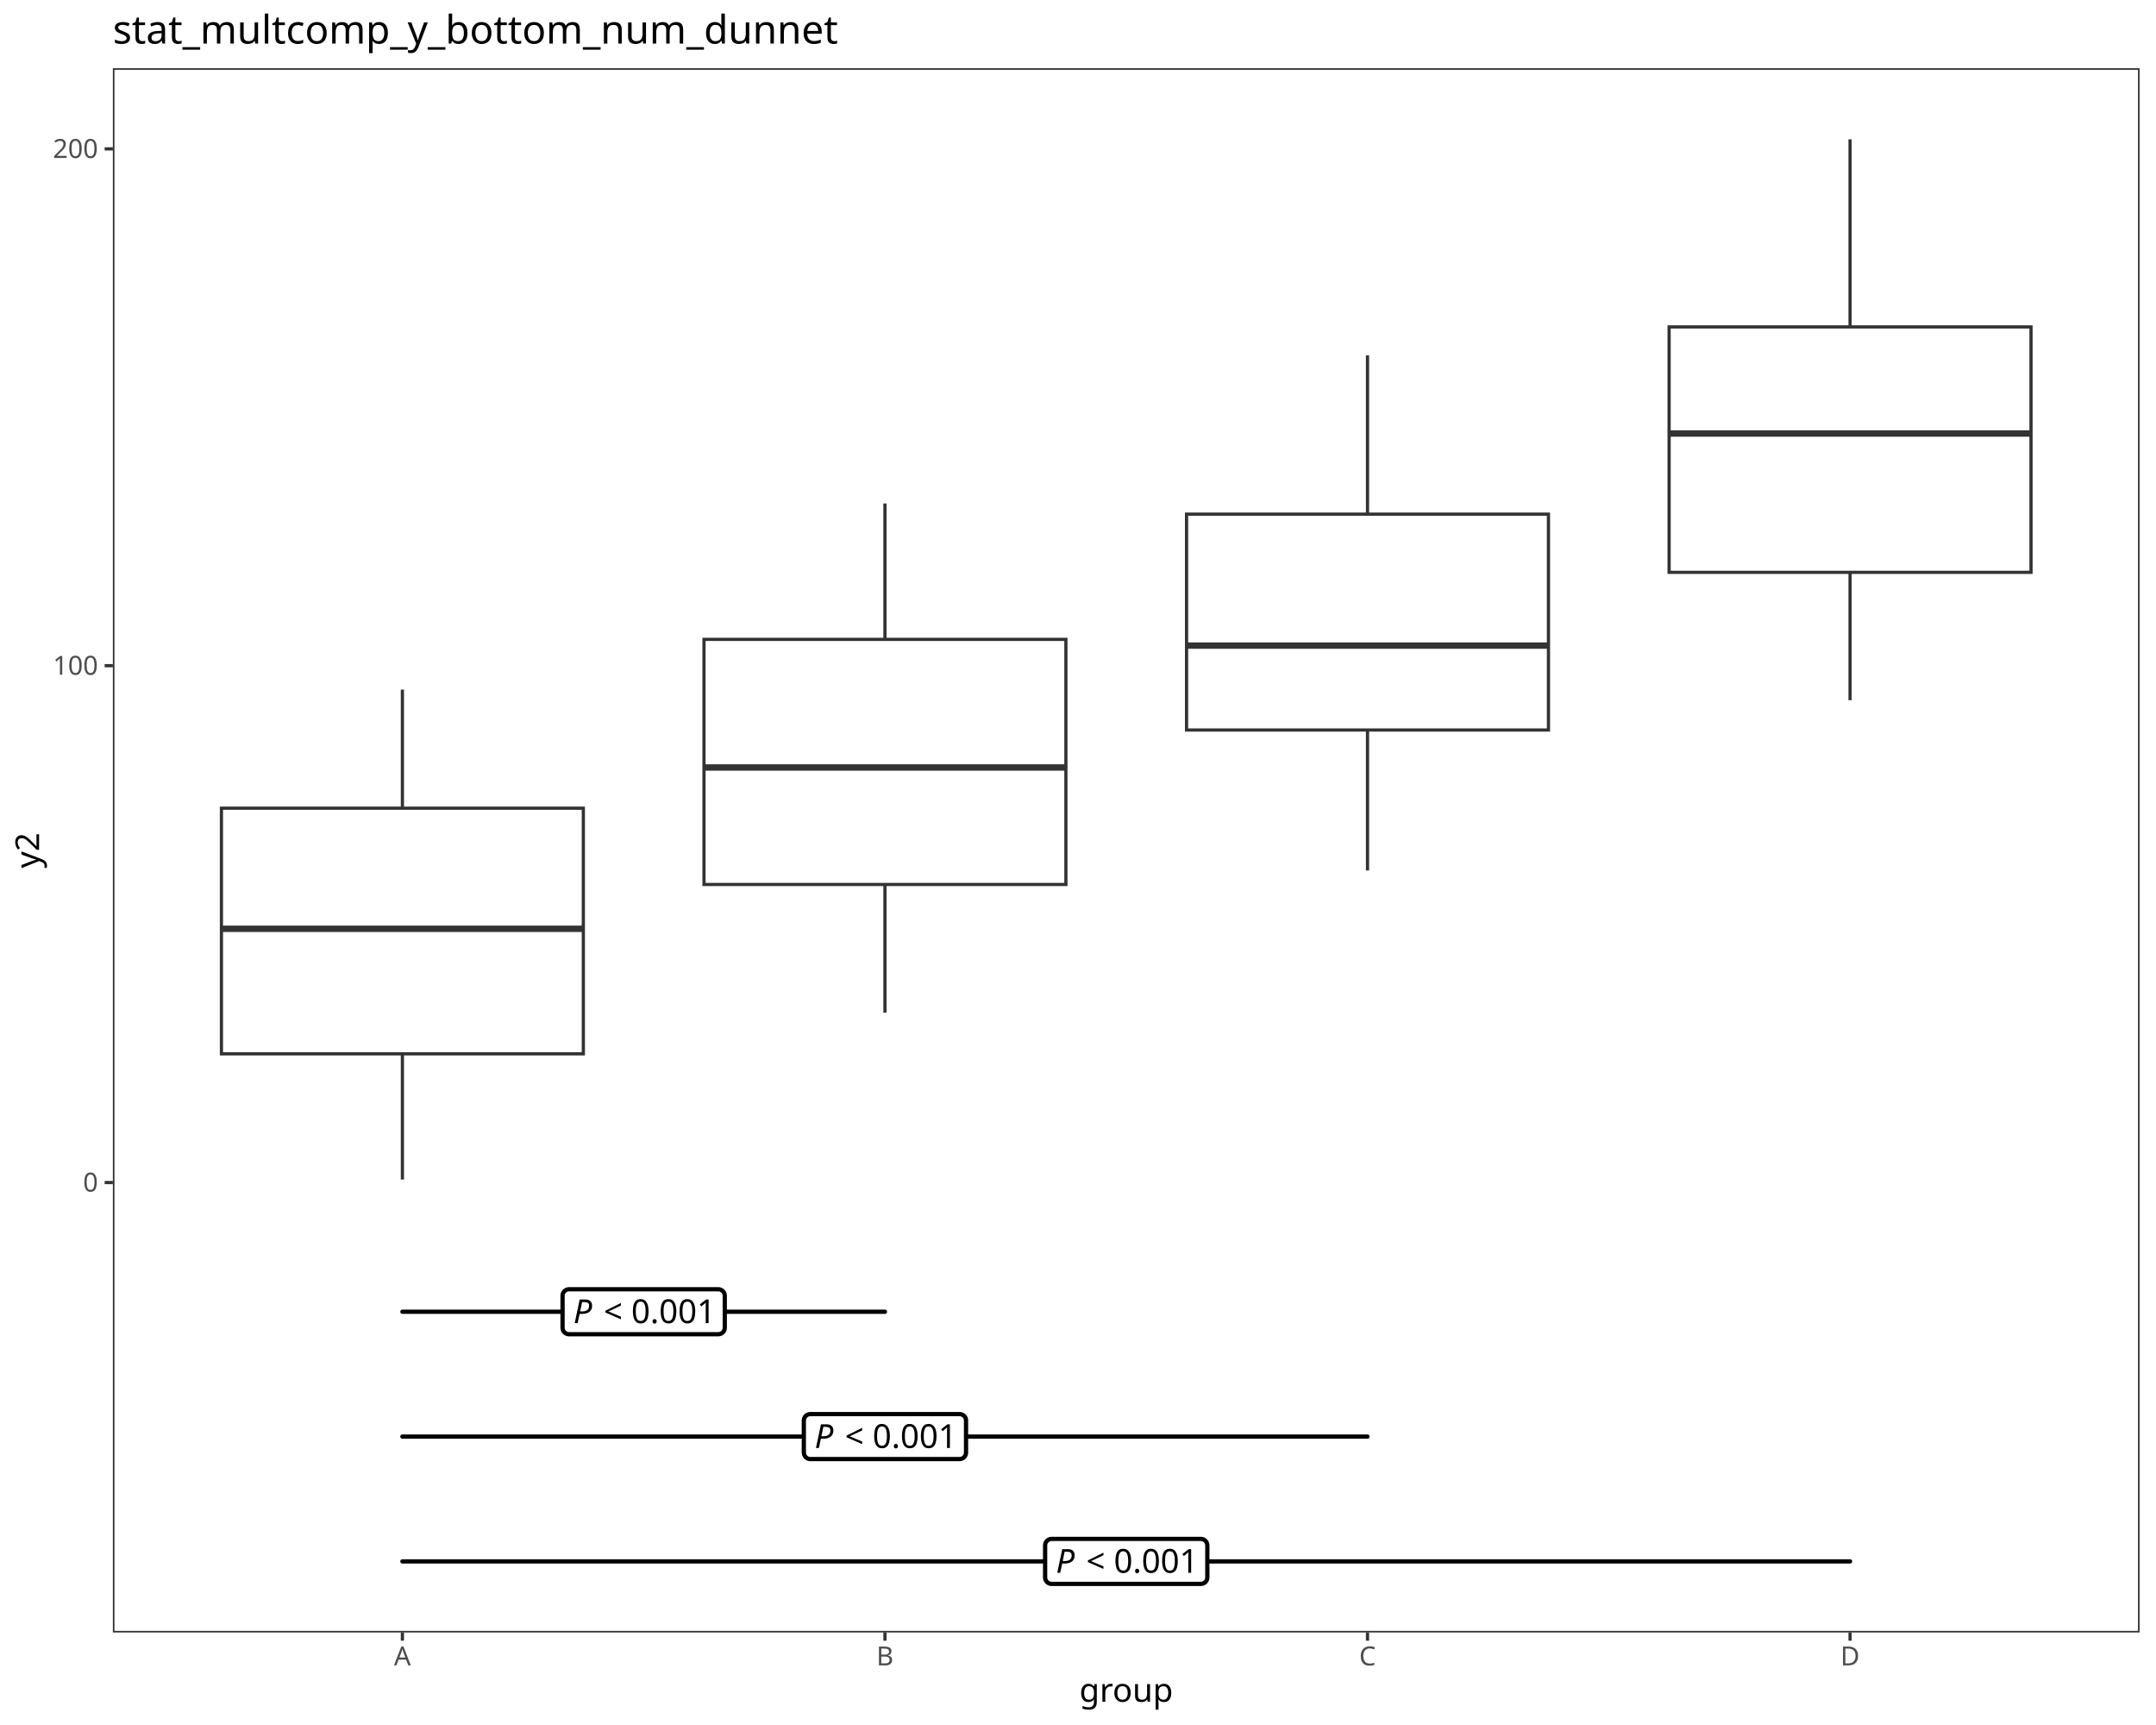
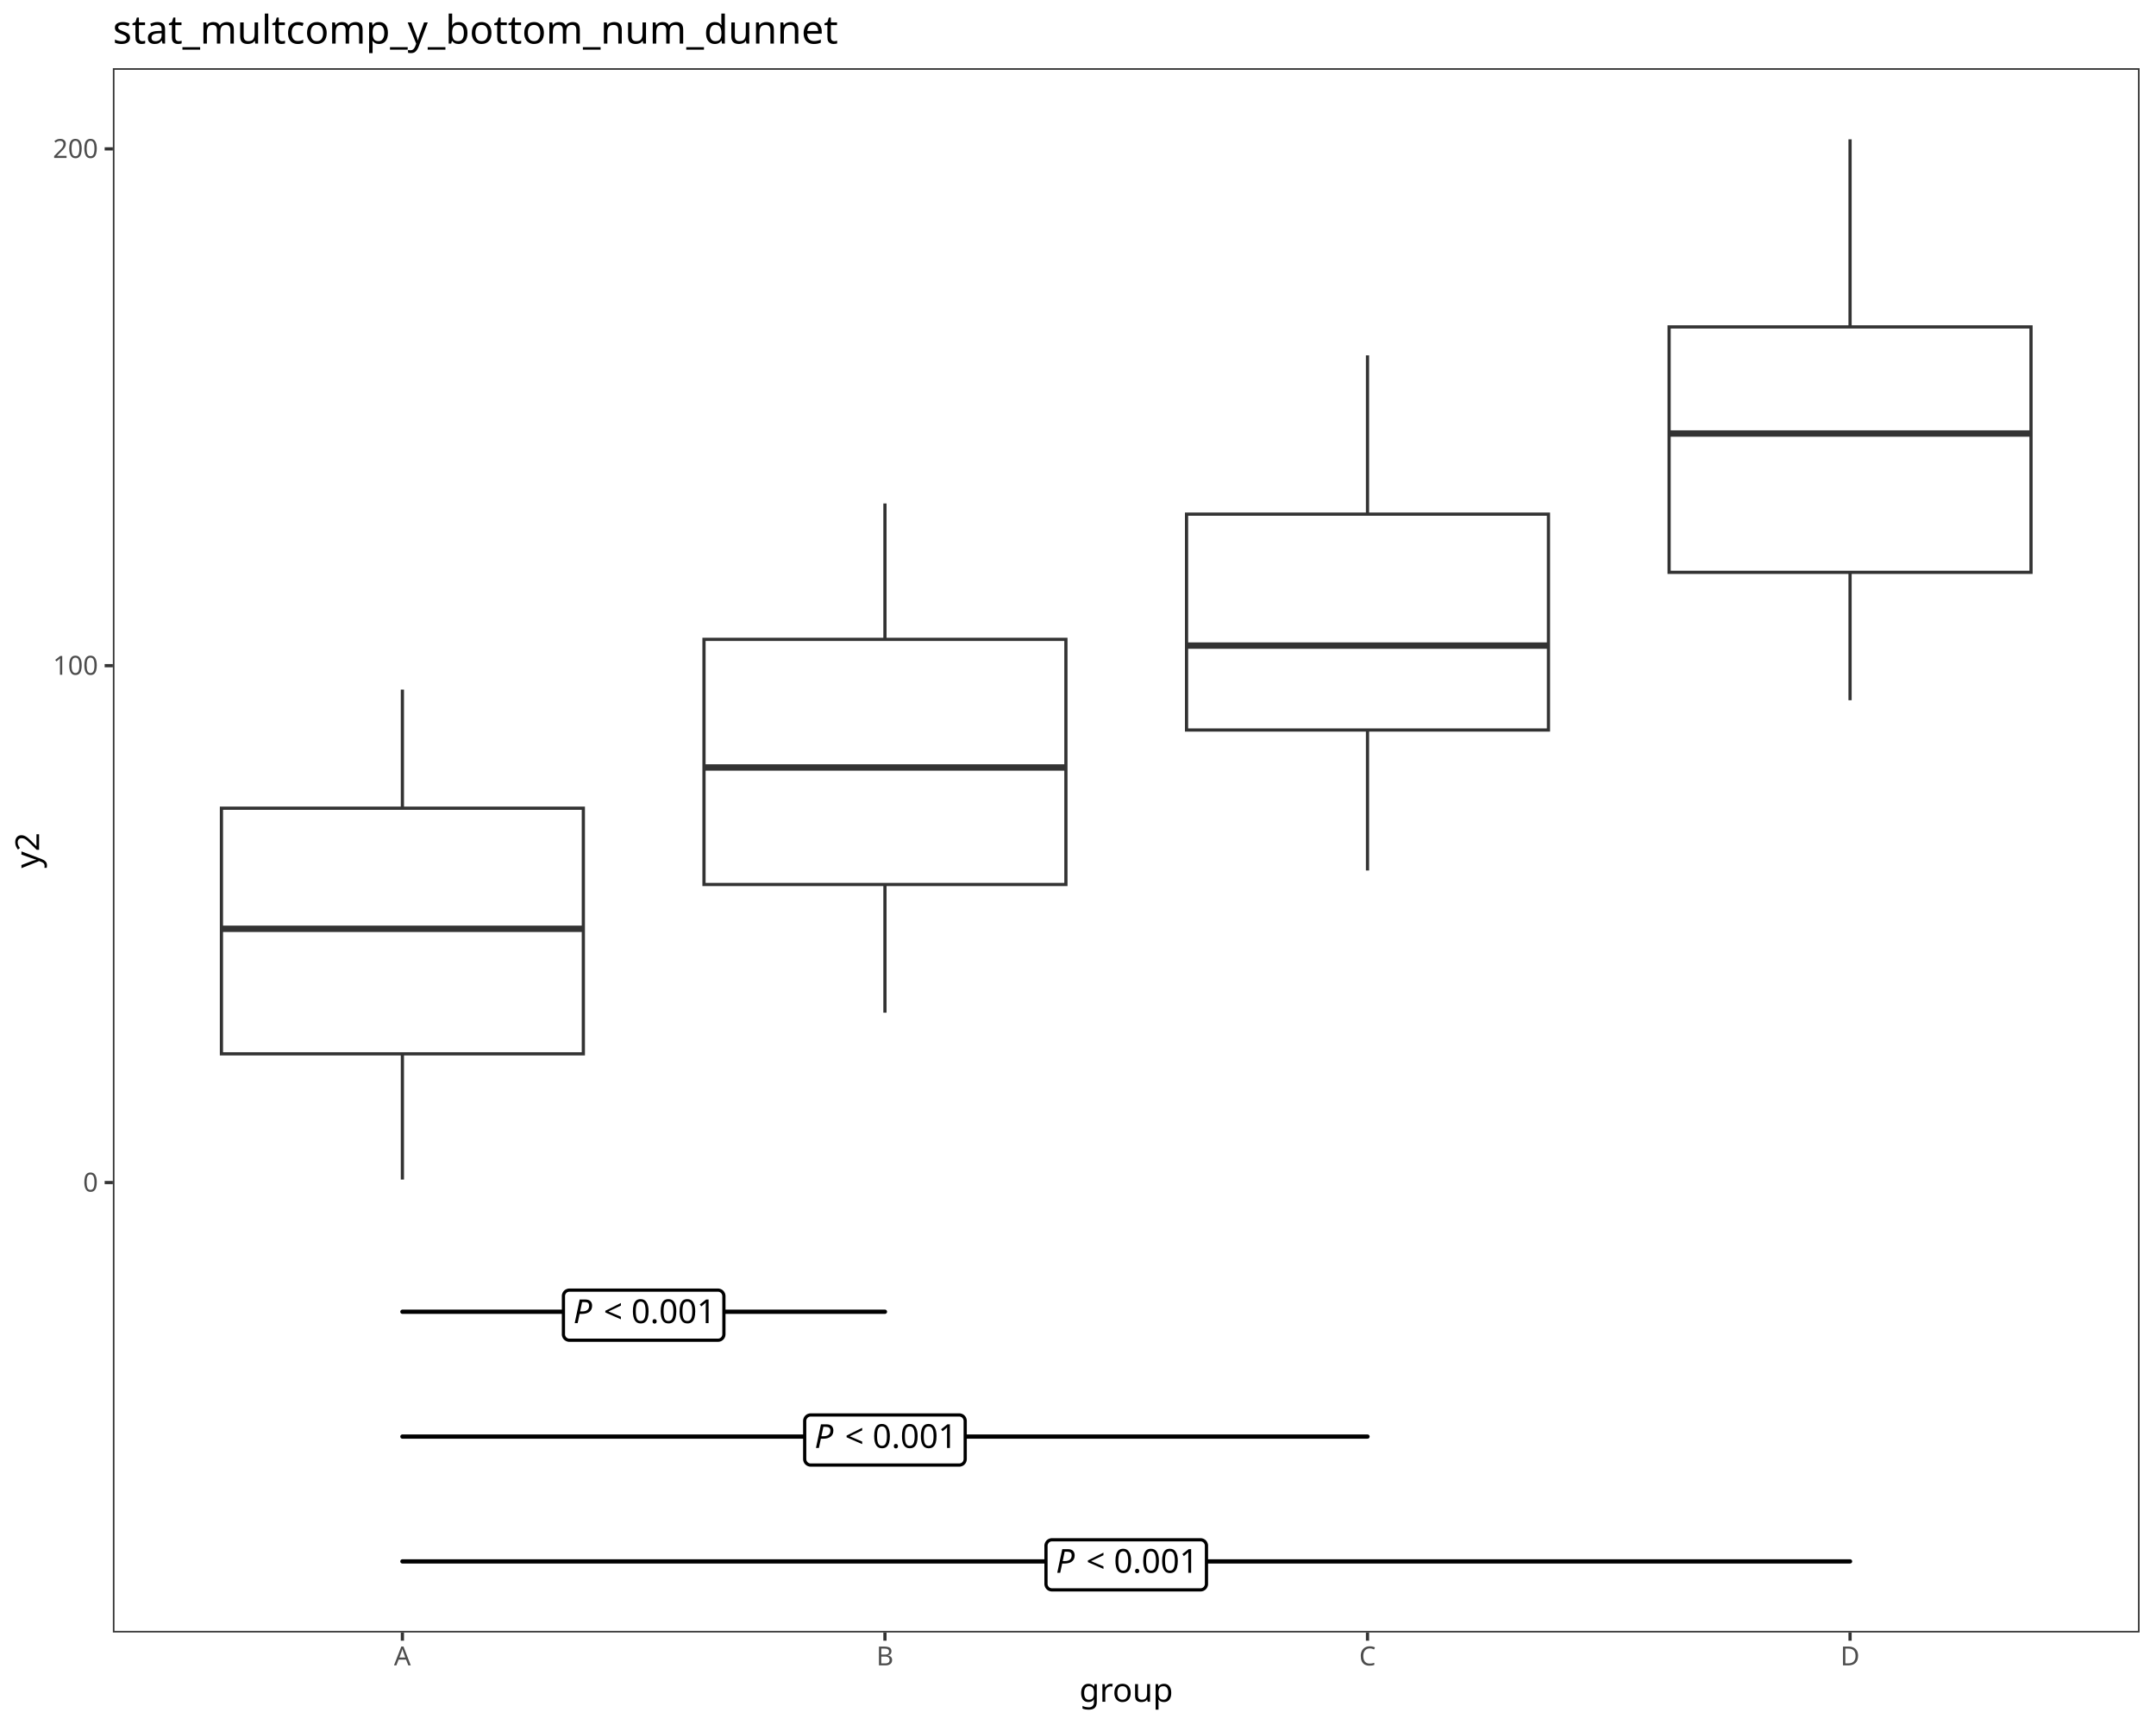
<svg xmlns="http://www.w3.org/2000/svg" class="svglite" data-engine-version="2.0" width="720.00pt" height="576.00pt" viewBox="0 0 720.00 576.00">
  <defs>
    <style type="text/css">
    .svglite line, .svglite polyline, .svglite polygon, .svglite path, .svglite rect, .svglite circle {
      fill: none;
      stroke: #000000;
      stroke-linecap: round;
      stroke-linejoin: round;
      stroke-miterlimit: 10.00;
    }
  </style>
  </defs>
  <rect width="100%" height="100%" style="stroke: none; fill: #FFFFFF;" />
  <defs>
    <clipPath id="cpMC4wMHw3MjAuMDB8MC4wMHw1NzYuMDA=">
      <rect x="0.00" y="0.00" width="720.00" height="576.00" />
    </clipPath>
  </defs>
  <g clip-path="url(#cpMC4wMHw3MjAuMDB8MC4wMHw1NzYuMDA=)">
    <rect x="0.00" y="0.00" width="720.00" height="576.00" style="stroke-width: 1.07; stroke: #FFFFFF; fill: #FFFFFF;" />
  </g>
  <defs>
    <clipPath id="cpMzcuNjl8NzE0LjUyfDIyLjc4fDU0NS4xMQ==">
      <rect x="37.69" y="22.78" width="676.83" height="522.33" />
    </clipPath>
  </defs>
  <g clip-path="url(#cpMzcuNjl8NzE0LjUyfDIyLjc4fDU0NS4xMQ==)">
    <rect x="37.69" y="22.78" width="676.83" height="522.33" style="stroke-width: 1.07; stroke: none; fill: #FFFFFF;" />
    <line x1="134.38" y1="269.87" x2="134.38" y2="230.26" style="stroke-width: 1.07; stroke: #333333; stroke-linecap: butt;" />
    <line x1="134.38" y1="351.89" x2="134.38" y2="393.87" style="stroke-width: 1.07; stroke: #333333; stroke-linecap: butt;" />
    <polygon points="73.95,269.87 73.95,351.89 194.81,351.89 194.81,269.87 73.95,269.87 " style="stroke-width: 1.07; stroke: #333333; stroke-linecap: butt; stroke-linejoin: miter; fill: #FFFFFF;" />
    <line x1="73.95" y1="310.14" x2="194.81" y2="310.14" style="stroke-width: 2.13; stroke: #333333; stroke-linecap: butt; stroke-linejoin: miter;" />
    <line x1="295.53" y1="213.49" x2="295.53" y2="168.11" style="stroke-width: 1.07; stroke: #333333; stroke-linecap: butt;" />
    <line x1="295.53" y1="295.34" x2="295.53" y2="338.15" style="stroke-width: 1.07; stroke: #333333; stroke-linecap: butt;" />
    <polygon points="235.10,213.49 235.10,295.34 355.96,295.34 355.96,213.49 235.10,213.49 " style="stroke-width: 1.07; stroke: #333333; stroke-linecap: butt; stroke-linejoin: miter; fill: #FFFFFF;" />
    <line x1="235.10" y1="256.27" x2="355.96" y2="256.27" style="stroke-width: 2.13; stroke: #333333; stroke-linecap: butt; stroke-linejoin: miter;" />
    <line x1="456.68" y1="171.68" x2="456.68" y2="118.66" style="stroke-width: 1.07; stroke: #333333; stroke-linecap: butt;" />
    <line x1="456.68" y1="243.76" x2="456.68" y2="290.67" style="stroke-width: 1.07; stroke: #333333; stroke-linecap: butt;" />
    <polygon points="396.25,171.68 396.25,243.76 517.11,243.76 517.11,171.68 396.25,171.68 " style="stroke-width: 1.07; stroke: #333333; stroke-linecap: butt; stroke-linejoin: miter; fill: #FFFFFF;" />
    <line x1="396.25" y1="215.57" x2="517.11" y2="215.57" style="stroke-width: 2.13; stroke: #333333; stroke-linecap: butt; stroke-linejoin: miter;" />
    <line x1="617.83" y1="109.16" x2="617.83" y2="46.53" style="stroke-width: 1.07; stroke: #333333; stroke-linecap: butt;" />
    <line x1="617.83" y1="191.11" x2="617.83" y2="233.81" style="stroke-width: 1.07; stroke: #333333; stroke-linecap: butt;" />
    <polygon points="557.40,109.16 557.40,191.11 678.26,191.11 678.26,109.16 557.40,109.16 " style="stroke-width: 1.07; stroke: #333333; stroke-linecap: butt; stroke-linejoin: miter; fill: #FFFFFF;" />
    <line x1="557.40" y1="144.76" x2="678.26" y2="144.76" style="stroke-width: 2.13; stroke: #333333; stroke-linecap: butt; stroke-linejoin: miter;" />
    <line x1="134.38" y1="438.01" x2="295.53" y2="438.01" style="stroke-width: 1.42;" />
-     <polygon points="190.03,445.51 239.88,445.51 239.79,445.51 240.14,445.50 240.48,445.43 240.80,445.31 241.11,445.13 241.37,444.91 241.61,444.65 241.79,444.36 241.93,444.04 242.01,443.70 242.04,443.35 242.04,443.35 242.04,432.66 242.04,432.66 242.01,432.31 241.93,431.97 241.79,431.66 241.61,431.36 241.37,431.10 241.11,430.88 240.80,430.71 240.48,430.58 240.14,430.51 239.88,430.50 190.03,430.50 190.29,430.51 189.94,430.50 189.60,430.54 189.26,430.64 188.95,430.79 188.66,430.99 188.41,431.23 188.20,431.50 188.04,431.81 187.93,432.14 187.88,432.49 187.87,432.66 187.87,443.35 187.88,443.18 187.88,443.53 187.93,443.87 188.04,444.20 188.20,444.51 188.41,444.79 188.66,445.03 188.95,445.23 189.26,445.37 189.60,445.47 189.94,445.51 " style="stroke-width: 1.42; fill: #FFFFFF;" />
+     <polygon points="190.14,447.52 239.76,447.52 239.68,447.52 240.00,447.50 240.32,447.44 240.62,447.33 240.89,447.17 241.14,446.96 241.35,446.73 241.52,446.45 241.65,446.16 241.72,445.85 241.75,445.53 241.75,445.53 241.75,432.77 241.75,432.77 241.72,432.46 241.65,432.14 241.52,431.85 241.35,431.58 241.14,431.34 240.89,431.14 240.62,430.98 240.32,430.87 240.00,430.80 239.76,430.79 190.14,430.79 190.38,430.80 190.06,430.79 189.75,430.83 189.44,430.92 189.15,431.05 188.89,431.23 188.66,431.46 188.46,431.71 188.32,432.00 188.21,432.30 188.16,432.61 188.16,432.77 188.16,445.53 188.16,445.37 188.16,445.69 188.21,446.01 188.32,446.31 188.46,446.59 188.66,446.85 188.89,447.07 189.15,447.25 189.44,447.39 189.75,447.48 190.06,447.52 " style="stroke-width: 1.07; fill: #FFFFFF;" />
    <text x="191.47" y="441.81" style="font-size: 11.04px; font-style: italic; font-family: sans;" textLength="7.37px" lengthAdjust="spacingAndGlyphs">P</text>
    <text x="198.83" y="441.81" style="font-size: 11.04px; font-family: sans;" textLength="2.76px" lengthAdjust="spacingAndGlyphs"> </text>
    <text x="201.60" y="441.81" style="font-size: 11.04px; font-family: sans;" textLength="6.45px" lengthAdjust="spacingAndGlyphs">&lt;</text>
    <text x="208.05" y="441.81" style="font-size: 11.04px; font-family: sans;" textLength="2.76px" lengthAdjust="spacingAndGlyphs"> </text>
    <text x="210.81" y="441.81" style="font-size: 11.04px; font-family: sans;" textLength="27.63px" lengthAdjust="spacingAndGlyphs">0.001</text>
    <line x1="134.38" y1="479.69" x2="456.68" y2="479.69" style="stroke-width: 1.42;" />
-     <polygon points="270.60,487.20 320.45,487.20 320.37,487.19 320.71,487.18 321.05,487.11 321.38,486.99 321.68,486.81 321.95,486.59 322.18,486.33 322.37,486.04 322.50,485.72 322.59,485.38 322.61,485.04 322.61,485.04 322.61,474.34 322.61,474.34 322.59,473.99 322.50,473.66 322.37,473.34 322.18,473.04 321.95,472.78 321.68,472.56 321.38,472.39 321.05,472.27 320.71,472.20 320.45,472.18 270.60,472.18 270.86,472.20 270.52,472.18 270.17,472.22 269.84,472.32 269.52,472.47 269.24,472.67 268.99,472.91 268.78,473.19 268.62,473.49 268.51,473.82 268.45,474.17 268.44,474.34 268.44,485.04 268.45,484.86 268.45,485.21 268.51,485.55 268.62,485.88 268.78,486.19 268.99,486.47 269.24,486.71 269.52,486.91 269.84,487.06 270.17,487.15 270.52,487.19 " style="stroke-width: 1.42; fill: #FFFFFF;" />
+     <polygon points="270.72,489.20 320.34,489.20 320.26,489.20 320.58,489.19 320.89,489.12 321.19,489.01 321.47,488.85 321.72,488.65 321.93,488.41 322.10,488.14 322.22,487.84 322.30,487.53 322.33,487.21 322.33,487.21 322.33,474.46 322.33,474.46 322.30,474.14 322.22,473.83 322.10,473.53 321.93,473.26 321.72,473.02 321.47,472.82 321.19,472.66 320.89,472.55 320.58,472.48 320.34,472.47 270.72,472.47 270.96,472.48 270.64,472.47 270.32,472.51 270.01,472.60 269.73,472.73 269.46,472.92 269.23,473.14 269.04,473.39 268.89,473.68 268.79,473.98 268.74,474.30 268.73,474.46 268.73,487.21 268.74,487.05 268.74,487.37 268.79,487.69 268.89,487.99 269.04,488.28 269.23,488.53 269.46,488.75 269.73,488.93 270.01,489.07 270.32,489.16 270.64,489.20 " style="stroke-width: 1.07; fill: #FFFFFF;" />
    <text x="272.04" y="483.49" style="font-size: 11.04px; font-style: italic; font-family: sans;" textLength="7.37px" lengthAdjust="spacingAndGlyphs">P</text>
    <text x="279.41" y="483.49" style="font-size: 11.04px; font-family: sans;" textLength="2.76px" lengthAdjust="spacingAndGlyphs"> </text>
    <text x="282.17" y="483.49" style="font-size: 11.04px; font-family: sans;" textLength="6.45px" lengthAdjust="spacingAndGlyphs">&lt;</text>
    <text x="288.62" y="483.49" style="font-size: 11.04px; font-family: sans;" textLength="2.76px" lengthAdjust="spacingAndGlyphs"> </text>
    <text x="291.39" y="483.49" style="font-size: 11.04px; font-family: sans;" textLength="27.63px" lengthAdjust="spacingAndGlyphs">0.001</text>
    <line x1="134.38" y1="521.37" x2="617.83" y2="521.37" style="stroke-width: 1.42;" />
-     <polygon points="351.18,528.88 401.03,528.88 400.94,528.88 401.29,528.86 401.63,528.79 401.96,528.67 402.26,528.50 402.53,528.28 402.76,528.02 402.94,527.72 403.08,527.40 403.16,527.06 403.19,526.72 403.19,526.72 403.19,516.02 403.19,516.02 403.16,515.68 403.08,515.34 402.94,515.02 402.76,514.72 402.53,514.46 402.26,514.24 401.96,514.07 401.63,513.95 401.29,513.88 401.03,513.86 351.18,513.86 351.44,513.88 351.09,513.86 350.75,513.91 350.41,514.00 350.10,514.15 349.81,514.35 349.56,514.59 349.35,514.87 349.19,515.18 349.08,515.51 349.03,515.85 349.02,516.02 349.02,526.72 349.03,526.54 349.03,526.89 349.08,527.24 349.19,527.56 349.35,527.87 349.56,528.15 349.81,528.39 350.10,528.59 350.41,528.74 350.75,528.83 351.09,528.88 " style="stroke-width: 1.42; fill: #FFFFFF;" />
+     <polygon points="351.29,530.88 400.91,530.88 400.83,530.88 401.15,530.87 401.47,530.80 401.77,530.69 402.04,530.53 402.29,530.33 402.50,530.09 402.67,529.82 402.80,529.52 402.88,529.21 402.90,528.89 402.90,528.89 402.90,516.14 402.90,516.14 402.88,515.82 402.80,515.51 402.67,515.21 402.50,514.94 402.29,514.70 402.04,514.50 401.77,514.34 401.47,514.23 401.15,514.16 400.91,514.15 351.29,514.15 351.53,514.16 351.21,514.15 350.90,514.19 350.59,514.28 350.30,514.42 350.04,514.60 349.81,514.82 349.62,515.08 349.47,515.36 349.37,515.66 349.31,515.98 349.31,516.14 349.31,528.89 349.31,528.73 349.31,529.05 349.37,529.37 349.47,529.67 349.62,529.96 349.81,530.21 350.04,530.43 350.30,530.62 350.59,530.75 350.90,530.84 351.21,530.88 " style="stroke-width: 1.07; fill: #FFFFFF;" />
    <text x="352.62" y="525.17" style="font-size: 11.04px; font-style: italic; font-family: sans;" textLength="7.37px" lengthAdjust="spacingAndGlyphs">P</text>
    <text x="359.99" y="525.17" style="font-size: 11.04px; font-family: sans;" textLength="2.76px" lengthAdjust="spacingAndGlyphs"> </text>
    <text x="362.75" y="525.17" style="font-size: 11.04px; font-family: sans;" textLength="6.45px" lengthAdjust="spacingAndGlyphs">&lt;</text>
    <text x="369.20" y="525.17" style="font-size: 11.04px; font-family: sans;" textLength="2.76px" lengthAdjust="spacingAndGlyphs"> </text>
    <text x="371.96" y="525.17" style="font-size: 11.04px; font-family: sans;" textLength="27.63px" lengthAdjust="spacingAndGlyphs">0.001</text>
    <rect x="37.69" y="22.78" width="676.83" height="522.33" style="stroke-width: 1.07; stroke: #333333;" />
  </g>
  <g clip-path="url(#cpMC4wMHw3MjAuMDB8MC4wMHw1NzYuMDA=)">
    <text x="32.76" y="397.89" text-anchor="end" style="font-size: 8.80px; fill: #4D4D4D; font-family: sans;" textLength="4.89px" lengthAdjust="spacingAndGlyphs">0</text>
    <text x="32.76" y="225.31" text-anchor="end" style="font-size: 8.80px; fill: #4D4D4D; font-family: sans;" textLength="14.68px" lengthAdjust="spacingAndGlyphs">100</text>
    <text x="32.76" y="52.74" text-anchor="end" style="font-size: 8.80px; fill: #4D4D4D; font-family: sans;" textLength="14.68px" lengthAdjust="spacingAndGlyphs">200</text>
    <polyline points="34.95,394.86 37.69,394.86 " style="stroke-width: 1.07; stroke: #333333; stroke-linecap: butt;" />
    <polyline points="34.95,222.28 37.69,222.28 " style="stroke-width: 1.07; stroke: #333333; stroke-linecap: butt;" />
    <polyline points="34.95,49.71 37.69,49.71 " style="stroke-width: 1.07; stroke: #333333; stroke-linecap: butt;" />
    <polyline points="134.38,547.85 134.38,545.11 " style="stroke-width: 1.07; stroke: #333333; stroke-linecap: butt;" />
    <polyline points="295.53,547.85 295.53,545.11 " style="stroke-width: 1.07; stroke: #333333; stroke-linecap: butt;" />
    <polyline points="456.68,547.85 456.68,545.11 " style="stroke-width: 1.07; stroke: #333333; stroke-linecap: butt;" />
    <polyline points="617.83,547.85 617.83,545.11 " style="stroke-width: 1.07; stroke: #333333; stroke-linecap: butt;" />
    <text x="134.38" y="556.10" text-anchor="middle" style="font-size: 8.80px; fill: #4D4D4D; font-family: sans;" textLength="5.87px" lengthAdjust="spacingAndGlyphs">A</text>
    <text x="295.53" y="556.10" text-anchor="middle" style="font-size: 8.80px; fill: #4D4D4D; font-family: sans;" textLength="5.87px" lengthAdjust="spacingAndGlyphs">B</text>
    <text x="456.68" y="556.10" text-anchor="middle" style="font-size: 8.80px; fill: #4D4D4D; font-family: sans;" textLength="6.36px" lengthAdjust="spacingAndGlyphs">C</text>
    <text x="617.83" y="556.10" text-anchor="middle" style="font-size: 8.80px; fill: #4D4D4D; font-family: sans;" textLength="6.36px" lengthAdjust="spacingAndGlyphs">D</text>
    <text x="376.10" y="568.24" text-anchor="middle" style="font-size: 11.00px; font-family: sans;" textLength="28.14px" lengthAdjust="spacingAndGlyphs">group</text>
    <text transform="translate(13.05,283.95) rotate(-90)" text-anchor="middle" style="font-size: 11.00px; font-family: sans;" textLength="11.62px" lengthAdjust="spacingAndGlyphs">y2</text>
    <text x="37.69" y="14.56" style="font-size: 13.20px; font-family: sans;" textLength="228.25px" lengthAdjust="spacingAndGlyphs">stat_multcomp_y_bottom_num_dunnet</text>
  </g>
</svg>
